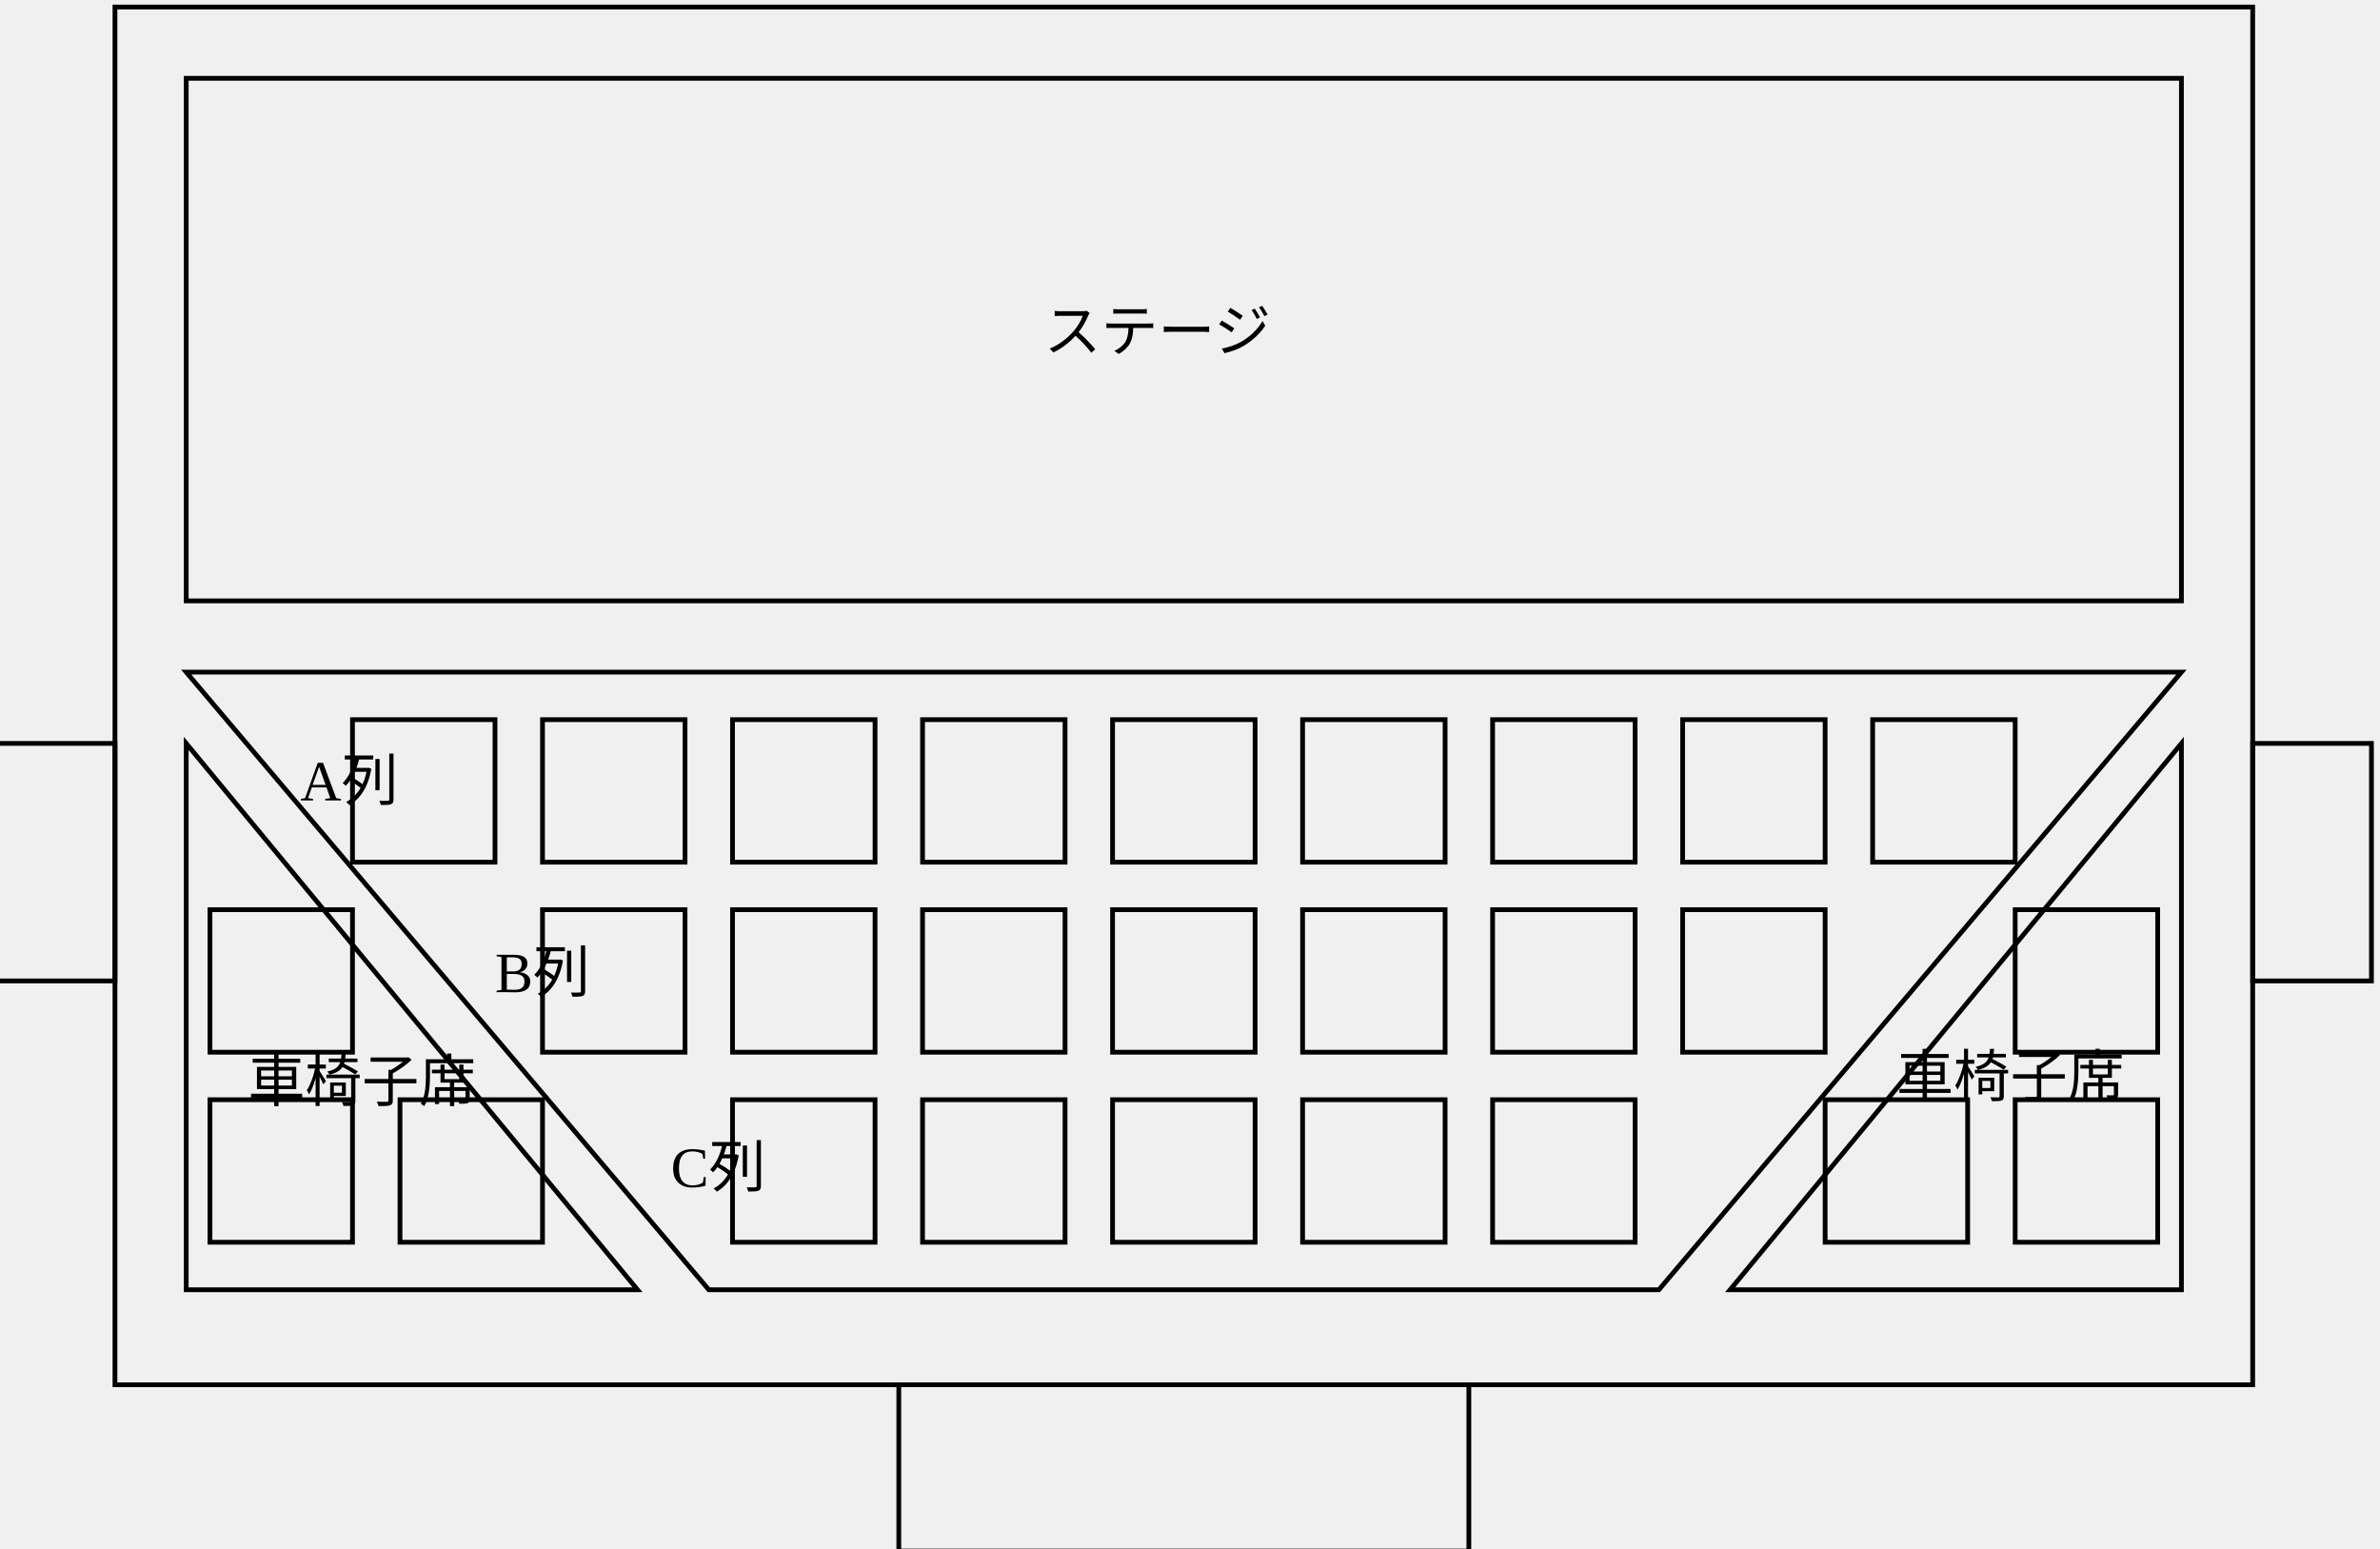
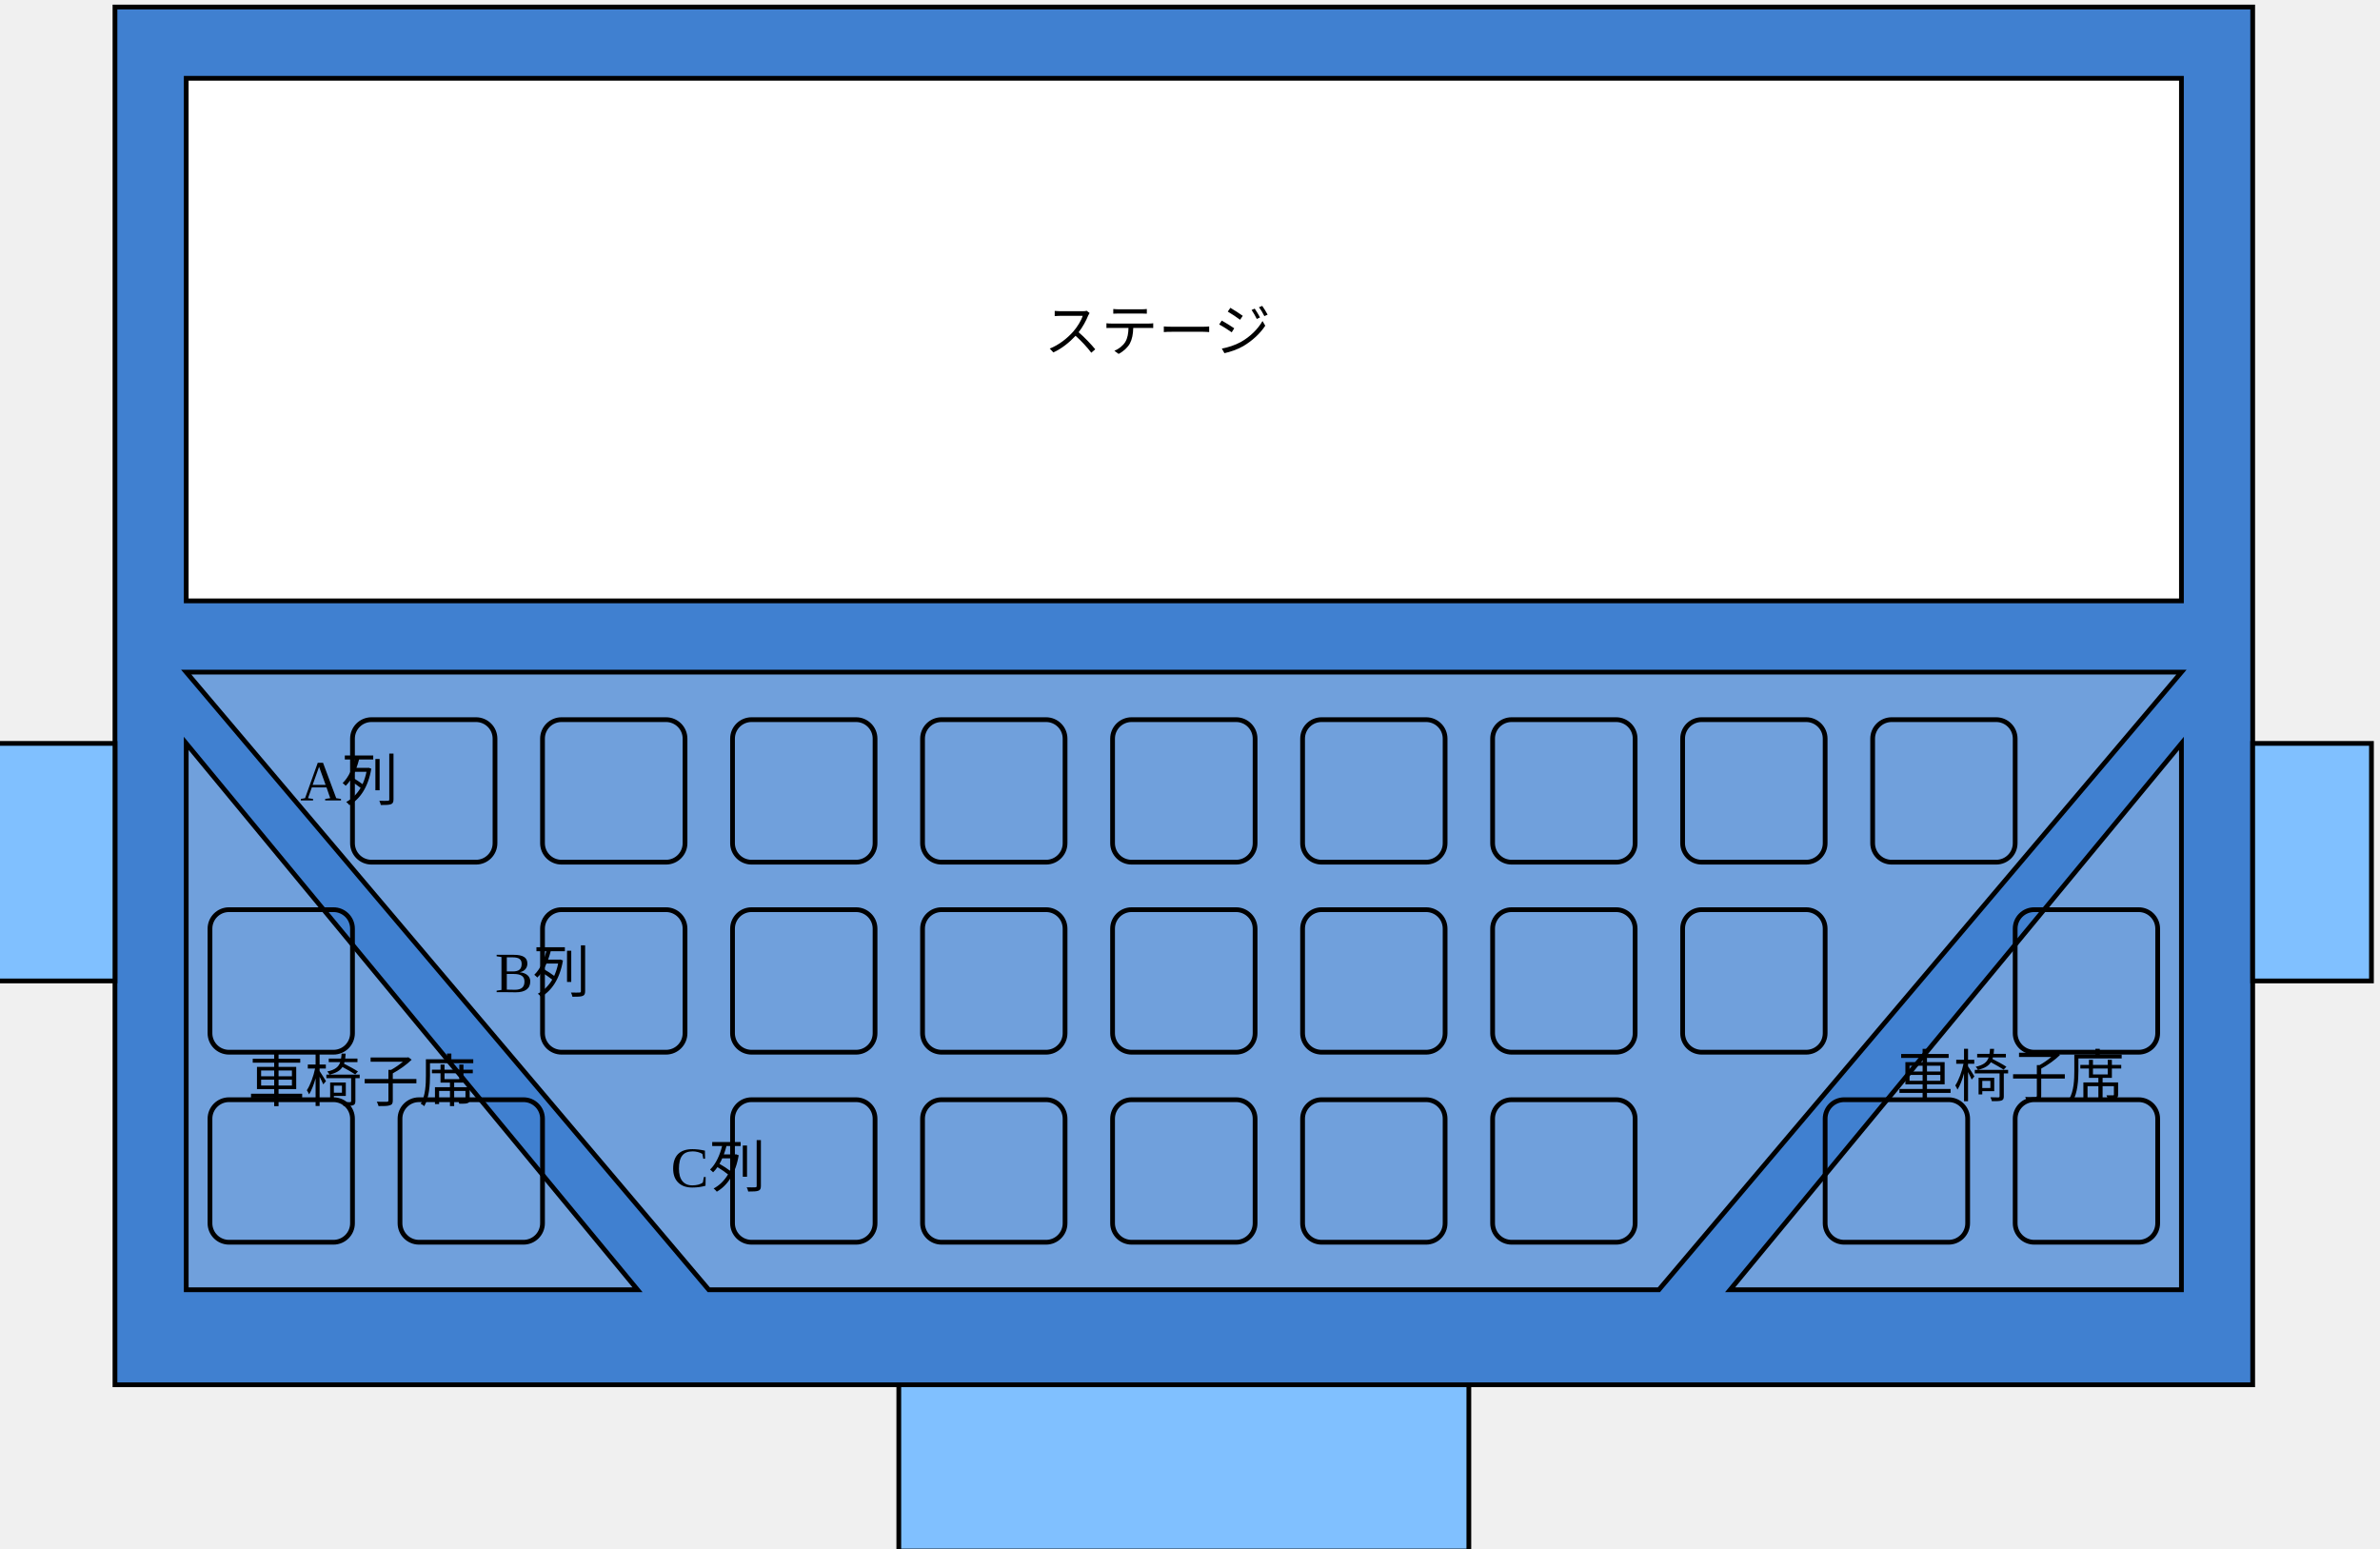
<svg xmlns="http://www.w3.org/2000/svg" id="svg2" version="1.1" width="100%" height="100%">
  <defs id="defs76" />
  <g id="g3859" transform="translate(14.201,-8.5206)">
    <g id="g3085">
      <g id="g3959">
        <g id="g3907">
-           <rect x="10" y="10" width="450" height="290" id="rect4" style="fill:none;stroke:#000000;stroke-opacity:1" />
+           <rect x="10" y="10" width="450" height="290" id="rect4" style="fill:#4080d0; stroke:#000000;stroke-opacity:1" />
          <g id="g3903">
-             <text style="fill:#000000;stroke:none;stroke-opacity:1;fill-opacity:1" x="205.572" y="82.434" id="text3907">ステージ</text>
-             <rect style="fill:none;stroke:#000000;stroke-opacity:1" id="rect6" height="110" width="420" y="25" x="25" />
+             <rect style="fill:#ffffff;stroke:#000000;stroke-opacity:1" id="rect6" height="110" width="420" y="25" x="25" />
+             <text style="fill:#000000;fill-opacity:1" x="205.572" y="82.434" id="text3907">ステージ</text>
          </g>
-           <rect x="-15" y="165" width="25" height="50" id="rect8" style="fill:none;stroke:#000000;stroke-opacity:1" />
-           <rect x="175" y="300" width="120" height="35" id="rect10" style="fill:none;stroke:#000000;stroke-opacity:1" />
-           <rect x="460" y="165" width="25" height="50" id="rect12" style="fill:none;stroke:#000000;stroke-opacity:1" />
+           <rect x="-15" y="165" width="25" height="50" id="rect8" style="fill:#80c0ff;stroke:#000000;stroke-opacity:1" />
+           <rect x="175" y="300" width="120" height="35" id="rect10" style="fill:#80c0ff;stroke:#000000;stroke-opacity:1" />
+           <rect x="460" y="165" width="25" height="50" id="rect12" style="fill:#80c0ff;stroke:#000000;stroke-opacity:1" />
        </g>
        <g id="g3916">
          <g id="g3835" style="fill:none;stroke:#000000;stroke-opacity:1">
-             <path id="path68" d="m 25,150 420,0 -110,130 -200,0 z" style="fill:none;stroke:#000000;stroke-opacity:1" />
+             <path id="path68" d="m 25,150 420,0 -110,130 -200,0 z" style="fill:#ffffff;fill-opacity:.25;stroke:#000000;stroke-opacity:1" />
            <g id="g3028" style="fill:none;stroke:#000000;stroke-opacity:1">
-               <rect x="60" y="160" width="30" height="30" id="A1" style="fill:none;stroke:#000000;stroke-opacity:1" />
-               <rect x="100" y="160" width="30" height="30" id="A2" style="fill:none;stroke:#000000;stroke-opacity:1" />
-               <rect x="140" y="160" width="30" height="30" id="A3" style="fill:none;stroke:#000000;stroke-opacity:1" />
-               <rect x="180" y="160" width="30" height="30" id="A4" style="fill:none;stroke:#000000;stroke-opacity:1" />
-               <rect x="220" y="160" width="30" height="30" id="A5" style="fill:none;stroke:#000000;stroke-opacity:1" />
-               <rect x="260" y="160" width="30" height="30" id="A6" style="fill:none;stroke:#000000;stroke-opacity:1" />
-               <rect x="300" y="160" width="30" height="30" id="A7" style="fill:none;stroke:#000000;stroke-opacity:1" />
-               <rect x="340" y="160" width="30" height="30" id="A8" style="fill:none;stroke:#000000;stroke-opacity:1" />
-               <rect x="380" y="160" width="30" height="30" id="A9" style="fill:none;stroke:#000000;stroke-opacity:1" />
+               <rect rx="4" ry="4" x="60" y="160" width="30" height="30" id="A1" style="fill:none;stroke:#000000;stroke-opacity:1" />
+               <rect rx="4" ry="4" x="100" y="160" width="30" height="30" id="A2" style="fill:none;stroke:#000000;stroke-opacity:1" />
+               <rect rx="4" ry="4" x="140" y="160" width="30" height="30" id="A3" style="fill:none;stroke:#000000;stroke-opacity:1" />
+               <rect rx="4" ry="4" x="180" y="160" width="30" height="30" id="A4" style="fill:none;stroke:#000000;stroke-opacity:1" />
+               <rect rx="4" ry="4" x="220" y="160" width="30" height="30" id="A5" style="fill:none;stroke:#000000;stroke-opacity:1" />
+               <rect rx="4" ry="4" x="260" y="160" width="30" height="30" id="A6" style="fill:none;stroke:#000000;stroke-opacity:1" />
+               <rect rx="4" ry="4" x="300" y="160" width="30" height="30" id="A7" style="fill:none;stroke:#000000;stroke-opacity:1" />
+               <rect rx="4" ry="4" x="340" y="160" width="30" height="30" id="A8" style="fill:none;stroke:#000000;stroke-opacity:1" />
+               <rect rx="4" ry="4" x="380" y="160" width="30" height="30" id="A9" style="fill:none;stroke:#000000;stroke-opacity:1" />
              <text x="49" y="177" id="text3957" style="fill:#000000;stroke:none;stroke-opacity:1;fill-opacity:1">A列</text>
            </g>
            <g id="g3041" style="fill:none;stroke:#000000;stroke-opacity:1">
-               <rect x="100" y="200" width="30" height="30" id="B1" style="fill:none;stroke:#000000;stroke-opacity:1" />
-               <rect x="140" y="200" width="30" height="30" id="B2" style="fill:none;stroke:#000000;stroke-opacity:1" />
-               <rect x="180" y="200" width="30" height="30" id="B3" style="fill:none;stroke:#000000;stroke-opacity:1" />
-               <rect x="220" y="200" width="30" height="30" id="B4" style="fill:none;stroke:#000000;stroke-opacity:1" />
-               <rect x="260" y="200" width="30" height="30" id="B5" style="fill:none;stroke:#000000;stroke-opacity:1" />
-               <rect x="300" y="200" width="30" height="30" id="B6" style="fill:none;stroke:#000000;stroke-opacity:1" />
-               <rect x="340" y="200" width="30" height="30" id="B7" style="fill:none;stroke:#000000;stroke-opacity:1" />
+               <rect rx="4" ry="4" x="100" y="200" width="30" height="30" id="B1" style="fill:none;stroke:#000000;stroke-opacity:1" />
+               <rect rx="4" ry="4" x="140" y="200" width="30" height="30" id="B2" style="fill:none;stroke:#000000;stroke-opacity:1" />
+               <rect rx="4" ry="4" x="180" y="200" width="30" height="30" id="B3" style="fill:none;stroke:#000000;stroke-opacity:1" />
+               <rect rx="4" ry="4" x="220" y="200" width="30" height="30" id="B4" style="fill:none;stroke:#000000;stroke-opacity:1" />
+               <rect rx="4" ry="4" x="260" y="200" width="30" height="30" id="B5" style="fill:none;stroke:#000000;stroke-opacity:1" />
+               <rect rx="4" ry="4" x="300" y="200" width="30" height="30" id="B6" style="fill:none;stroke:#000000;stroke-opacity:1" />
+               <rect rx="4" ry="4" x="340" y="200" width="30" height="30" id="B7" style="fill:none;stroke:#000000;stroke-opacity:1" />
              <text x="90" y="217.362" id="text3958" style="fill:#000000;stroke:none;stroke-opacity:1;fill-opacity:1">B列</text>
            </g>
            <g id="g3051" style="fill:none;stroke:#000000;stroke-opacity:1">
-               <rect x="140" y="240" width="30" height="30" id="C1" style="fill:none;stroke:#000000;stroke-opacity:1" />
-               <rect x="180" y="240" width="30" height="30" id="C2" style="fill:none;stroke:#000000;stroke-opacity:1" />
-               <rect x="220" y="240" width="30" height="30" id="C3" style="fill:none;stroke:#000000;stroke-opacity:1" />
-               <rect x="260" y="240" width="30" height="30" id="C4" style="fill:none;stroke:#000000;stroke-opacity:1" />
-               <rect x="300" y="240" width="30" height="30" id="C5" style="fill:none;stroke:#000000;stroke-opacity:1" />
+               <rect rx="4" ry="4" x="140" y="240" width="30" height="30" id="C1" style="fill:none;stroke:#000000;stroke-opacity:1" />
+               <rect rx="4" ry="4" x="180" y="240" width="30" height="30" id="C2" style="fill:none;stroke:#000000;stroke-opacity:1" />
+               <rect rx="4" ry="4" x="220" y="240" width="30" height="30" id="C3" style="fill:none;stroke:#000000;stroke-opacity:1" />
+               <rect rx="4" ry="4" x="260" y="240" width="30" height="30" id="C4" style="fill:none;stroke:#000000;stroke-opacity:1" />
+               <rect rx="4" ry="4" x="300" y="240" width="30" height="30" id="C5" style="fill:none;stroke:#000000;stroke-opacity:1" />
              <text x="127" y="258.362" id="text3985" style="fill:#000000;stroke:none;stroke-opacity:1;fill-opacity:1">C列</text>
            </g>
          </g>
          <g id="g3078" style="fill:none;stroke:#000000;stroke-opacity:1">
-             <path id="path72" d="m 445,165 0,115 -95,0 z" style="fill:none;stroke:#000000;stroke-opacity:1" />
-             <rect id="D1" height="30" width="30" y="200" x="410" style="fill:none;stroke:#000000;stroke-opacity:1" />
-             <rect id="D2" height="30" width="30" y="240" x="370" style="fill:none;stroke:#000000;stroke-opacity:1" />
-             <rect id="D3" height="30" width="30" y="240" x="410" style="fill:none;stroke:#000000;stroke-opacity:1" />
+             <path id="path72" d="m 445,165 0,115 -95,0 z" style="fill:#ffffff;fill-opacity:.25;stroke:#000000;stroke-opacity:1" />
+             <rect rx="4" ry="4" id="D1" height="30" width="30" y="200" x="410" style="fill:none;stroke:#000000;stroke-opacity:1" />
+             <rect rx="4" ry="4" id="D2" height="30" width="30" y="240" x="370" style="fill:none;stroke:#000000;stroke-opacity:1" />
+             <rect rx="4" ry="4" id="D3" height="30" width="30" y="240" x="410" style="fill:none;stroke:#000000;stroke-opacity:1" />
            <text id="text4069" y="239.362" x="385" style="fill:#000000;stroke:none;stroke-opacity:1;fill-opacity:1">車椅子席</text>
          </g>
          <g id="g3071" style="fill:none;stroke:#000000;stroke-opacity:1">
-             <path id="path70" d="m 25,165 95,115 -95,0 z" style="fill:none;stroke:#000000;stroke-opacity:1" />
-             <rect id="E1" height="30" width="30" y="200" x="30" style="fill:none;stroke:#000000;stroke-opacity:1" />
-             <rect id="E2" height="30" width="30" y="240" x="30" style="fill:none;stroke:#000000;stroke-opacity:1" />
-             <rect id="E3" height="30" width="30" y="240" x="70" style="fill:none;stroke:#000000;stroke-opacity:1" />
+             <path id="path70" d="m 25,165 95,115 -95,0 z" style="fill:#ffffff;fill-opacity:.25;stroke:#000000;stroke-opacity:1" />
+             <rect rx="4" ry="4" id="E1" height="30" width="30" y="200" x="30" style="fill:none;stroke:#000000;stroke-opacity:1" />
+             <rect rx="4" ry="4" id="E2" height="30" width="30" y="240" x="30" style="fill:none;stroke:#000000;stroke-opacity:1" />
+             <rect rx="4" ry="4" id="E3" height="30" width="30" y="240" x="70" style="fill:none;stroke:#000000;stroke-opacity:1" />
            <text x="38" y="240.362" id="text3059" style="fill:#000000;stroke:none;stroke-opacity:1;fill-opacity:1">車椅子席</text>
          </g>
        </g>
      </g>
    </g>
  </g>
</svg>
